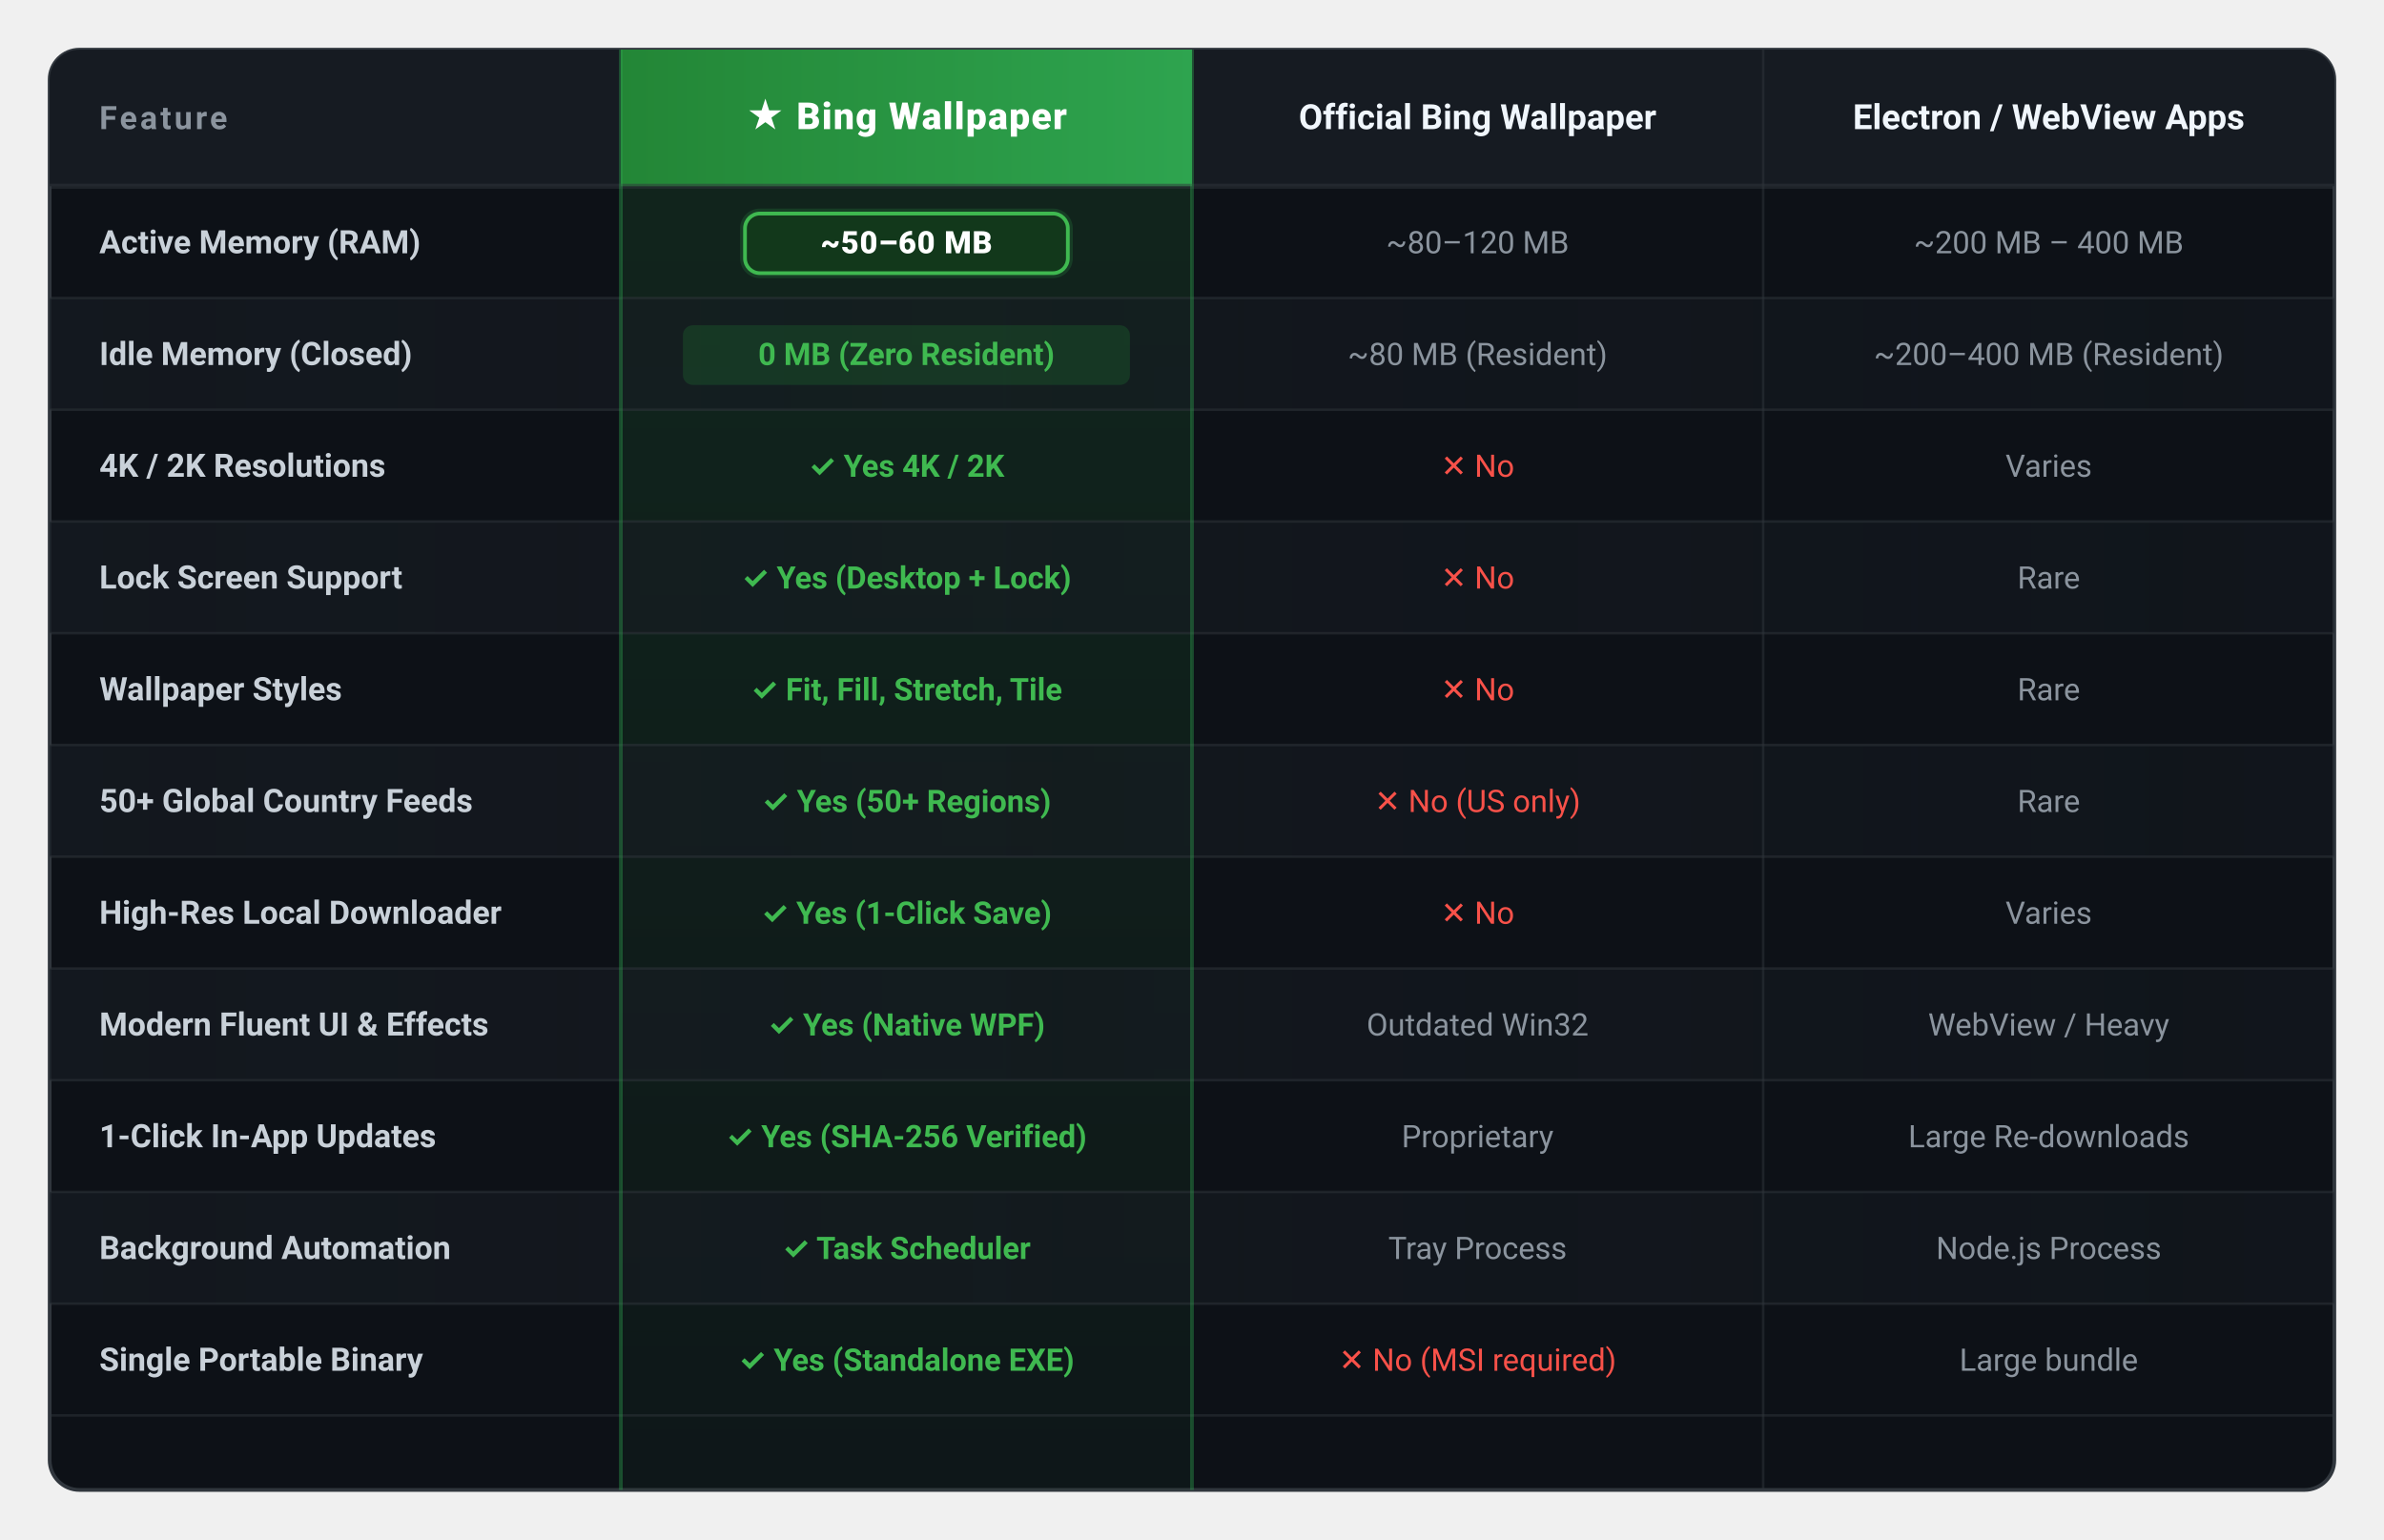
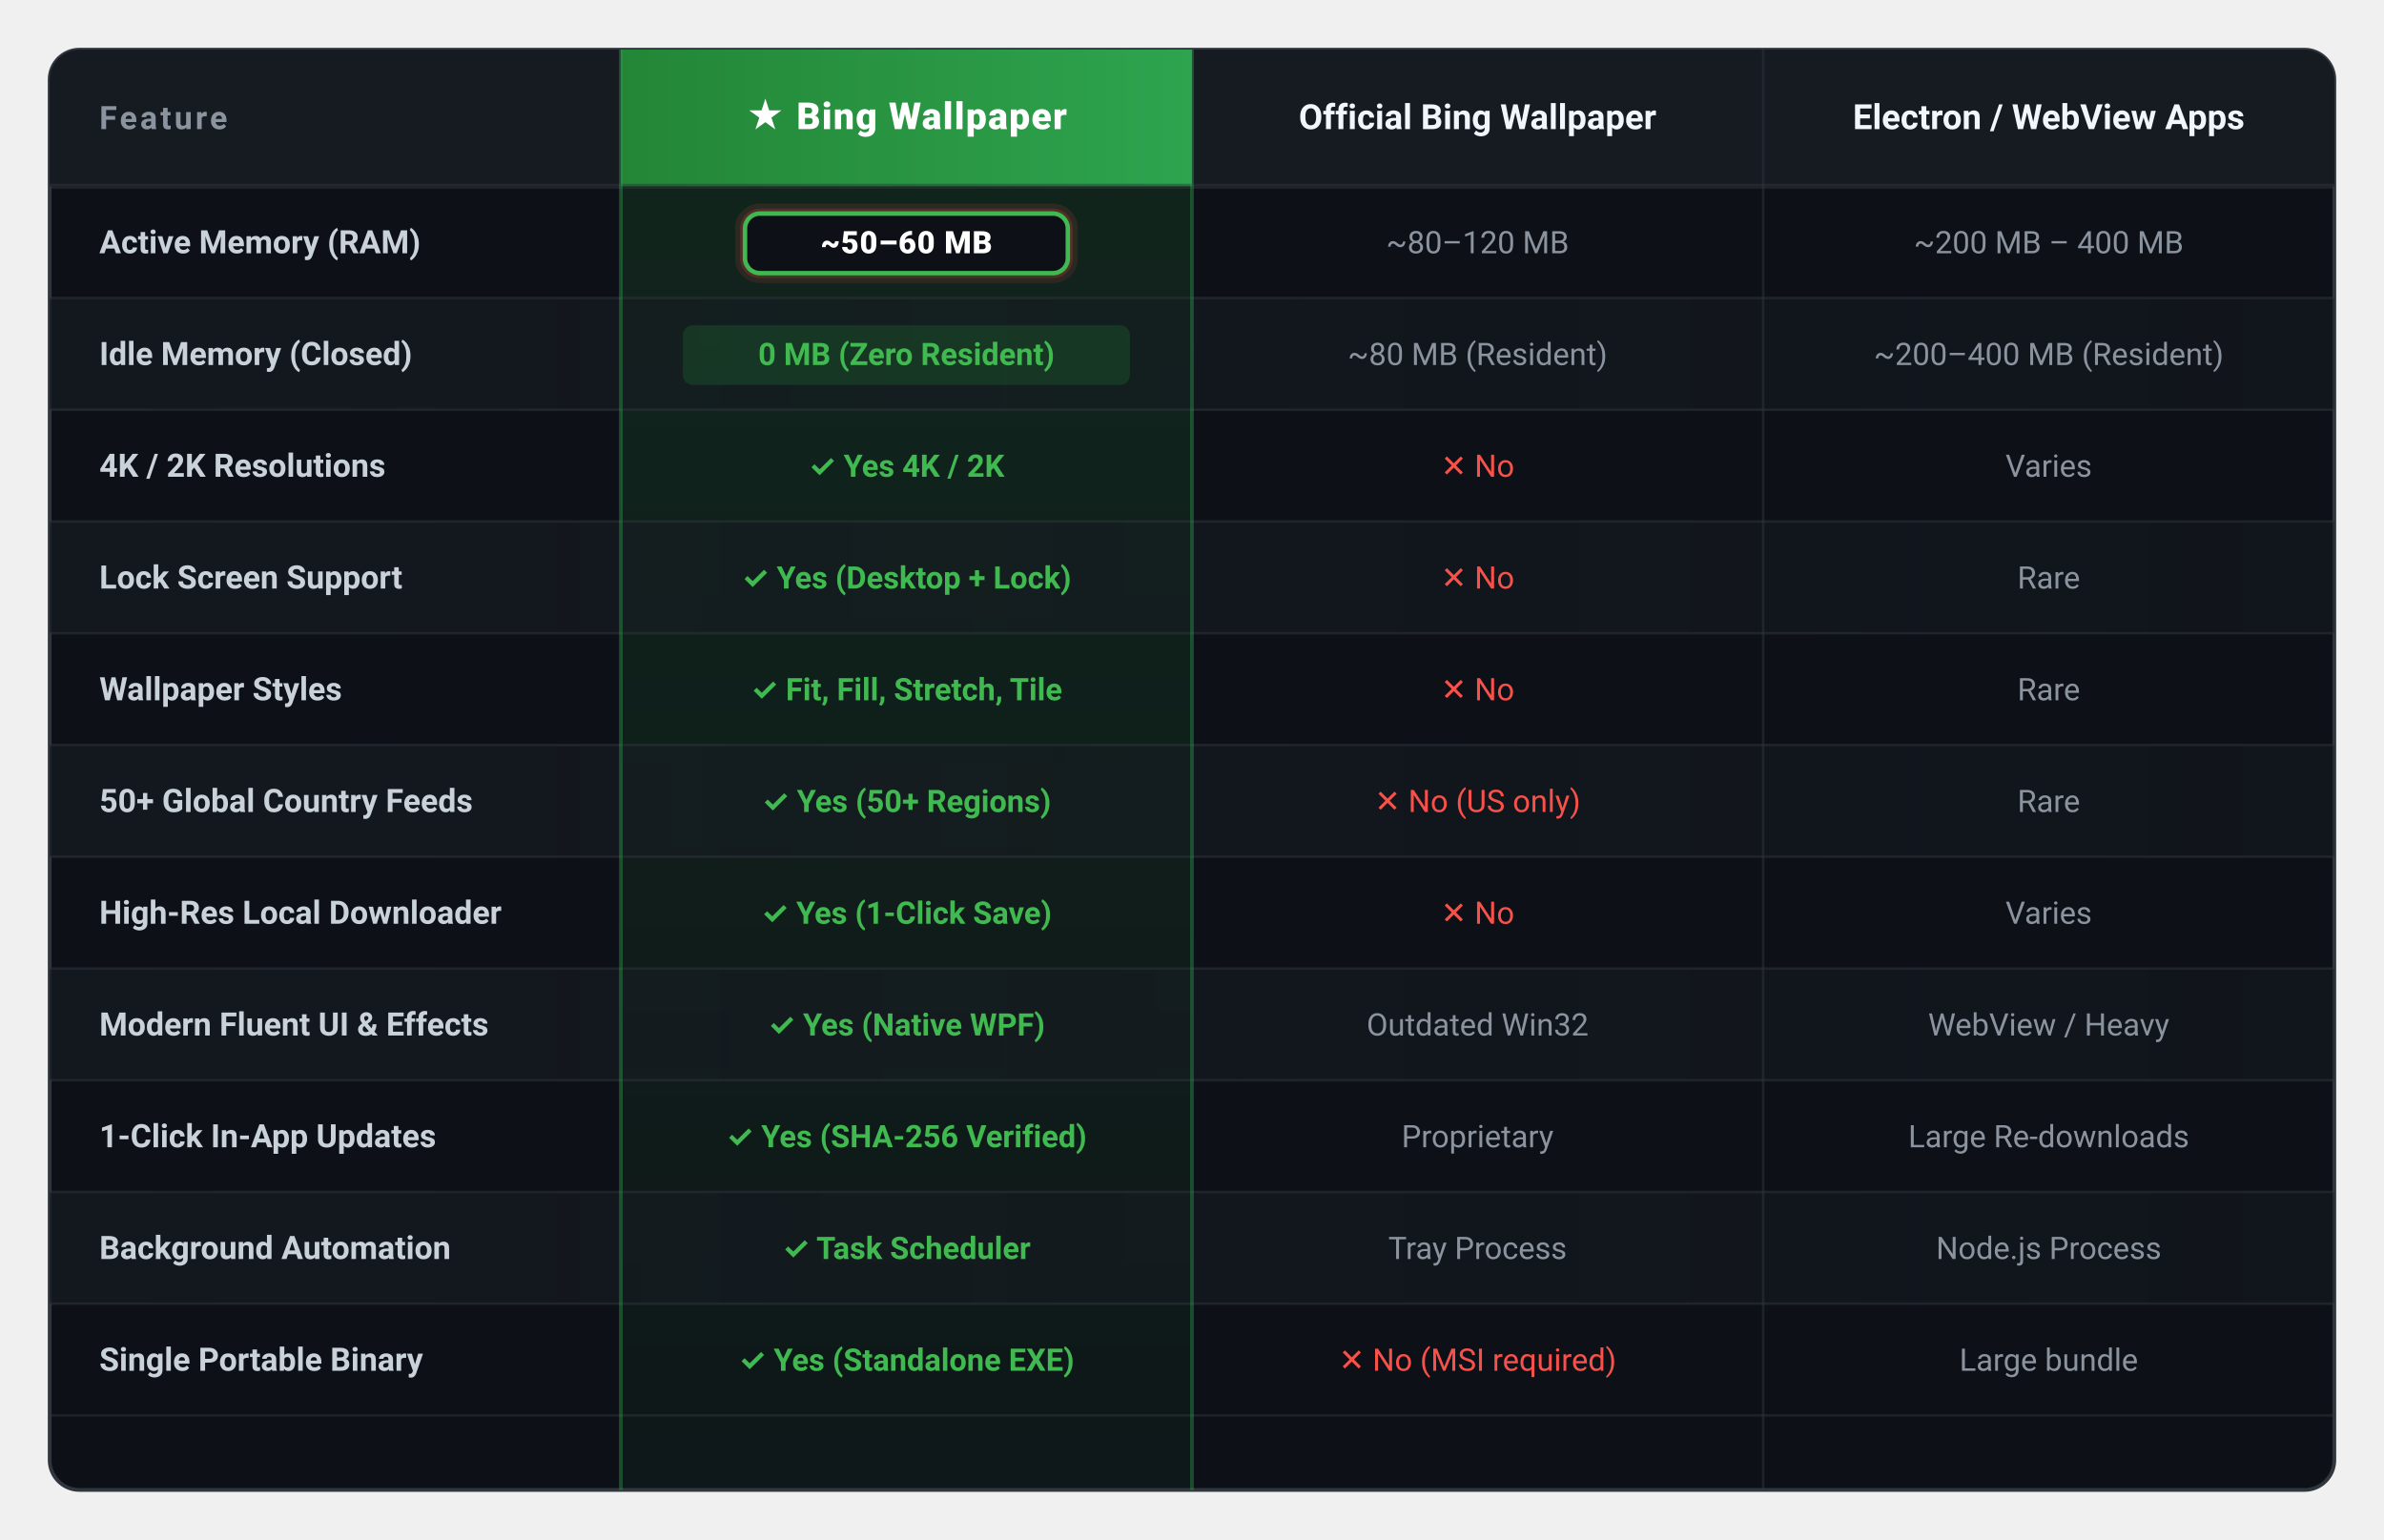
<svg xmlns="http://www.w3.org/2000/svg" viewBox="0 0 960 620" width="100%" height="100%" style="background: #0d1117; font-family: -apple-system, BlinkMacSystemFont, 'Segoe UI', Roboto, Helvetica, Arial, sans-serif;">
  <defs>
    <linearGradient id="winner-col" x1="0%" y1="0%" x2="0%" y2="100%">
      <stop offset="0%" stop-color="#238636" stop-opacity="0.18" />
      <stop offset="100%" stop-color="#238636" stop-opacity="0.05" />
    </linearGradient>
    <linearGradient id="winner-header" x1="0%" y1="0%" x2="100%" y2="0%">
      <stop offset="0%" stop-color="#238636" />
      <stop offset="100%" stop-color="#2ea44f" />
    </linearGradient>
    <linearGradient id="row-even" x1="0%" y1="0%" x2="100%" y2="0%">
      <stop offset="0%" stop-color="#161b22" stop-opacity="0.7" />
      <stop offset="100%" stop-color="#161b22" stop-opacity="0.4" />
    </linearGradient>
    <filter id="blur-bg">
      <feGaussianBlur stdDeviation="10" />
    </filter>
  </defs>
  <style>
    .title { font-size: 13px; font-weight: 700; text-transform: uppercase; letter-spacing: 1.2px; fill: #8b949e; }
    .header-text { font-size: 14px; font-weight: 700; fill: #f0f6fc; }
    .winner-header-text { font-size: 15px; font-weight: 800; fill: #ffffff; letter-spacing: 0.5px; }
    .cell-label { font-size: 13px; font-weight: 600; fill: #c9d1d9; }
    .cell-value { font-size: 12.5px; fill: #8b949e; }
    .cell-winner { font-size: 12.5px; font-weight: 700; fill: #3fb950; }
    .cell-bad { font-size: 12.5px; fill: #f85149; }
    .grid-line { stroke: #30363d; stroke-width: 1; stroke-opacity: 0.5; }
    .badge { rx: 4px; ry: 4px; }
  </style>
  <rect x="20" y="20" width="920" height="580" rx="12" fill="#0d1117" stroke="#30363d" stroke-width="1.5" />
  <rect x="250" y="20" width="230" height="580" fill="url(#winner-col)" rx="0" />
  <path d="M 20 32 C 20 25.37 25.37 20 32 20 L 250 20 L 250 75 L 20 75 Z" fill="#161b22" />
  <rect x="250" y="20" width="230" height="55" fill="url(#winner-header)" rx="0" />
  <rect x="250" y="20" width="230" height="10" fill="url(#winner-header)" />
  <path d="M 480 20 L 710 20 L 710 75 L 480 75 Z" fill="#161b22" />
  <path d="M 710 20 L 928 20 C 934.63 20 940 25.37 940 32 L 940 75 L 710 75 Z" fill="#161b22" />
  <text x="40" y="52" class="title">Feature</text>
  <text x="365" y="52" text-anchor="middle" class="winner-header-text">★ Bing Wallpaper</text>
  <text x="595" y="52" text-anchor="middle" class="header-text">Official Bing Wallpaper</text>
  <text x="825" y="52" text-anchor="middle" class="header-text">Electron / WebView Apps</text>
  <g id="row-backgrounds">
    <rect x="20" y="120" width="920" height="45" fill="url(#row-even)" />
    <rect x="20" y="210" width="920" height="45" fill="url(#row-even)" />
    <rect x="20" y="300" width="920" height="45" fill="url(#row-even)" />
    <rect x="20" y="390" width="920" height="45" fill="url(#row-even)" />
    <rect x="20" y="480" width="920" height="45" fill="url(#row-even)" />
  </g>
  <g class="grid-line">
    <line x1="20" y1="75" x2="940" y2="75" stroke="#30363d" stroke-width="2" />
    <line x1="20" y1="120" x2="940" y2="120" />
    <line x1="20" y1="165" x2="940" y2="165" />
    <line x1="20" y1="210" x2="940" y2="210" />
    <line x1="20" y1="255" x2="940" y2="255" />
    <line x1="20" y1="300" x2="940" y2="300" />
    <line x1="20" y1="345" x2="940" y2="345" />
    <line x1="20" y1="390" x2="940" y2="390" />
    <line x1="20" y1="435" x2="940" y2="435" />
    <line x1="20" y1="480" x2="940" y2="480" />
    <line x1="20" y1="525" x2="940" y2="525" />
    <line x1="20" y1="570" x2="940" y2="570" />
  </g>
  <g class="grid-line">
    <line x1="250" y1="20" x2="250" y2="600" stroke="#2ea44f" stroke-opacity="0.4" stroke-width="1.5" />
    <line x1="480" y1="20" x2="480" y2="600" stroke="#2ea44f" stroke-opacity="0.4" stroke-width="1.5" />
    <line x1="710" y1="20" x2="710" y2="600" />
  </g>
  <text x="40" y="102" class="cell-label">Active Memory (RAM)</text>
  <g>
-     <rect x="298" y="84" width="134" height="28" rx="8" ry="8" fill="#2ea44f" fill-opacity="0.2" />
-     <rect x="300" y="86" width="130" height="24" rx="6" ry="6" fill="#12381b" stroke="#3fb950" stroke-width="1.5" />
+     <rect x="296" y="82" width="138" height="32" rx="10" ry="10" fill="#f85149" fill-opacity="0.12" />
+     <rect x="298" y="84" width="134" height="28" rx="8" ry="8" fill="#f85149" fill-opacity="0.18" />
+     <rect x="300" y="86" width="130" height="24" rx="6" ry="6" fill="#0d1117" />
+     <rect x="300" y="86" width="130" height="24" rx="6" ry="6" fill="none" stroke="#3fb950" stroke-width="1.8" />
  </g>
  <text x="365" y="102" text-anchor="middle" style="fill: #ffffff; font-weight: 800; font-size: 12.5px; letter-spacing: 0.3px;">~50–60 MB</text>
  <text x="595" y="102" text-anchor="middle" class="cell-value">~80–120 MB</text>
  <text x="825" y="102" text-anchor="middle" class="cell-value">~200 MB – 400 MB</text>
  <text x="40" y="147" class="cell-label">Idle Memory (Closed)</text>
  <rect x="275" y="131" width="180" height="24" class="badge" fill="#238636" fill-opacity="0.25" />
  <text x="365" y="147" text-anchor="middle" class="cell-winner">0 MB (Zero Resident)</text>
  <text x="595" y="147" text-anchor="middle" class="cell-value">~80 MB (Resident)</text>
  <text x="825" y="147" text-anchor="middle" class="cell-value">~200–400 MB (Resident)</text>
  <text x="40" y="192" class="cell-label"> 4K / 2K Resolutions</text>
  <text x="365" y="192" text-anchor="middle" class="cell-winner">✓ Yes 4K / 2K </text>
  <text x="595" y="192" text-anchor="middle" class="cell-bad">✕ No</text>
  <text x="825" y="192" text-anchor="middle" class="cell-value">Varies</text>
  <text x="40" y="237" class="cell-label">Lock Screen Support</text>
  <text x="365" y="237" text-anchor="middle" class="cell-winner">✓ Yes (Desktop + Lock)</text>
  <text x="595" y="237" text-anchor="middle" class="cell-bad">✕ No</text>
  <text x="825" y="237" text-anchor="middle" class="cell-value">Rare</text>
  <text x="40" y="282" class="cell-label">Wallpaper Styles</text>
  <text x="365" y="282" text-anchor="middle" class="cell-winner">✓ Fit, Fill, Stretch, Tile</text>
  <text x="595" y="282" text-anchor="middle" class="cell-bad">✕ No</text>
  <text x="825" y="282" text-anchor="middle" class="cell-value">Rare</text>
  <text x="40" y="327" class="cell-label">50+ Global Country Feeds</text>
  <text x="365" y="327" text-anchor="middle" class="cell-winner">✓ Yes (50+ Regions)</text>
  <text x="595" y="327" text-anchor="middle" class="cell-bad">✕ No (US only)</text>
  <text x="825" y="327" text-anchor="middle" class="cell-value">Rare</text>
  <text x="40" y="372" class="cell-label">High-Res Local Downloader</text>
  <text x="365" y="372" text-anchor="middle" class="cell-winner">✓ Yes (1-Click Save)</text>
  <text x="595" y="372" text-anchor="middle" class="cell-bad">✕ No</text>
  <text x="825" y="372" text-anchor="middle" class="cell-value">Varies</text>
  <text x="40" y="417" class="cell-label">Modern Fluent UI &amp; Effects</text>
  <text x="365" y="417" text-anchor="middle" class="cell-winner">✓ Yes (Native WPF)</text>
  <text x="595" y="417" text-anchor="middle" class="cell-value">Outdated Win32</text>
  <text x="825" y="417" text-anchor="middle" class="cell-value">WebView / Heavy</text>
  <text x="40" y="462" class="cell-label">1-Click In-App Updates</text>
  <text x="365" y="462" text-anchor="middle" class="cell-winner">✓ Yes (SHA-256 Verified)</text>
  <text x="595" y="462" text-anchor="middle" class="cell-value">Proprietary</text>
  <text x="825" y="462" text-anchor="middle" class="cell-value">Large Re-downloads</text>
  <text x="40" y="507" class="cell-label">Background Automation</text>
  <text x="365" y="507" text-anchor="middle" class="cell-winner">✓ Task Scheduler</text>
  <text x="595" y="507" text-anchor="middle" class="cell-value">Tray Process</text>
  <text x="825" y="507" text-anchor="middle" class="cell-value">Node.js Process</text>
  <text x="40" y="552" class="cell-label">Single Portable Binary</text>
  <text x="365" y="552" text-anchor="middle" class="cell-winner">✓ Yes (Standalone EXE)</text>
  <text x="595" y="552" text-anchor="middle" class="cell-bad">✕ No (MSI required)</text>
  <text x="825" y="552" text-anchor="middle" class="cell-value">Large bundle</text>
</svg>
